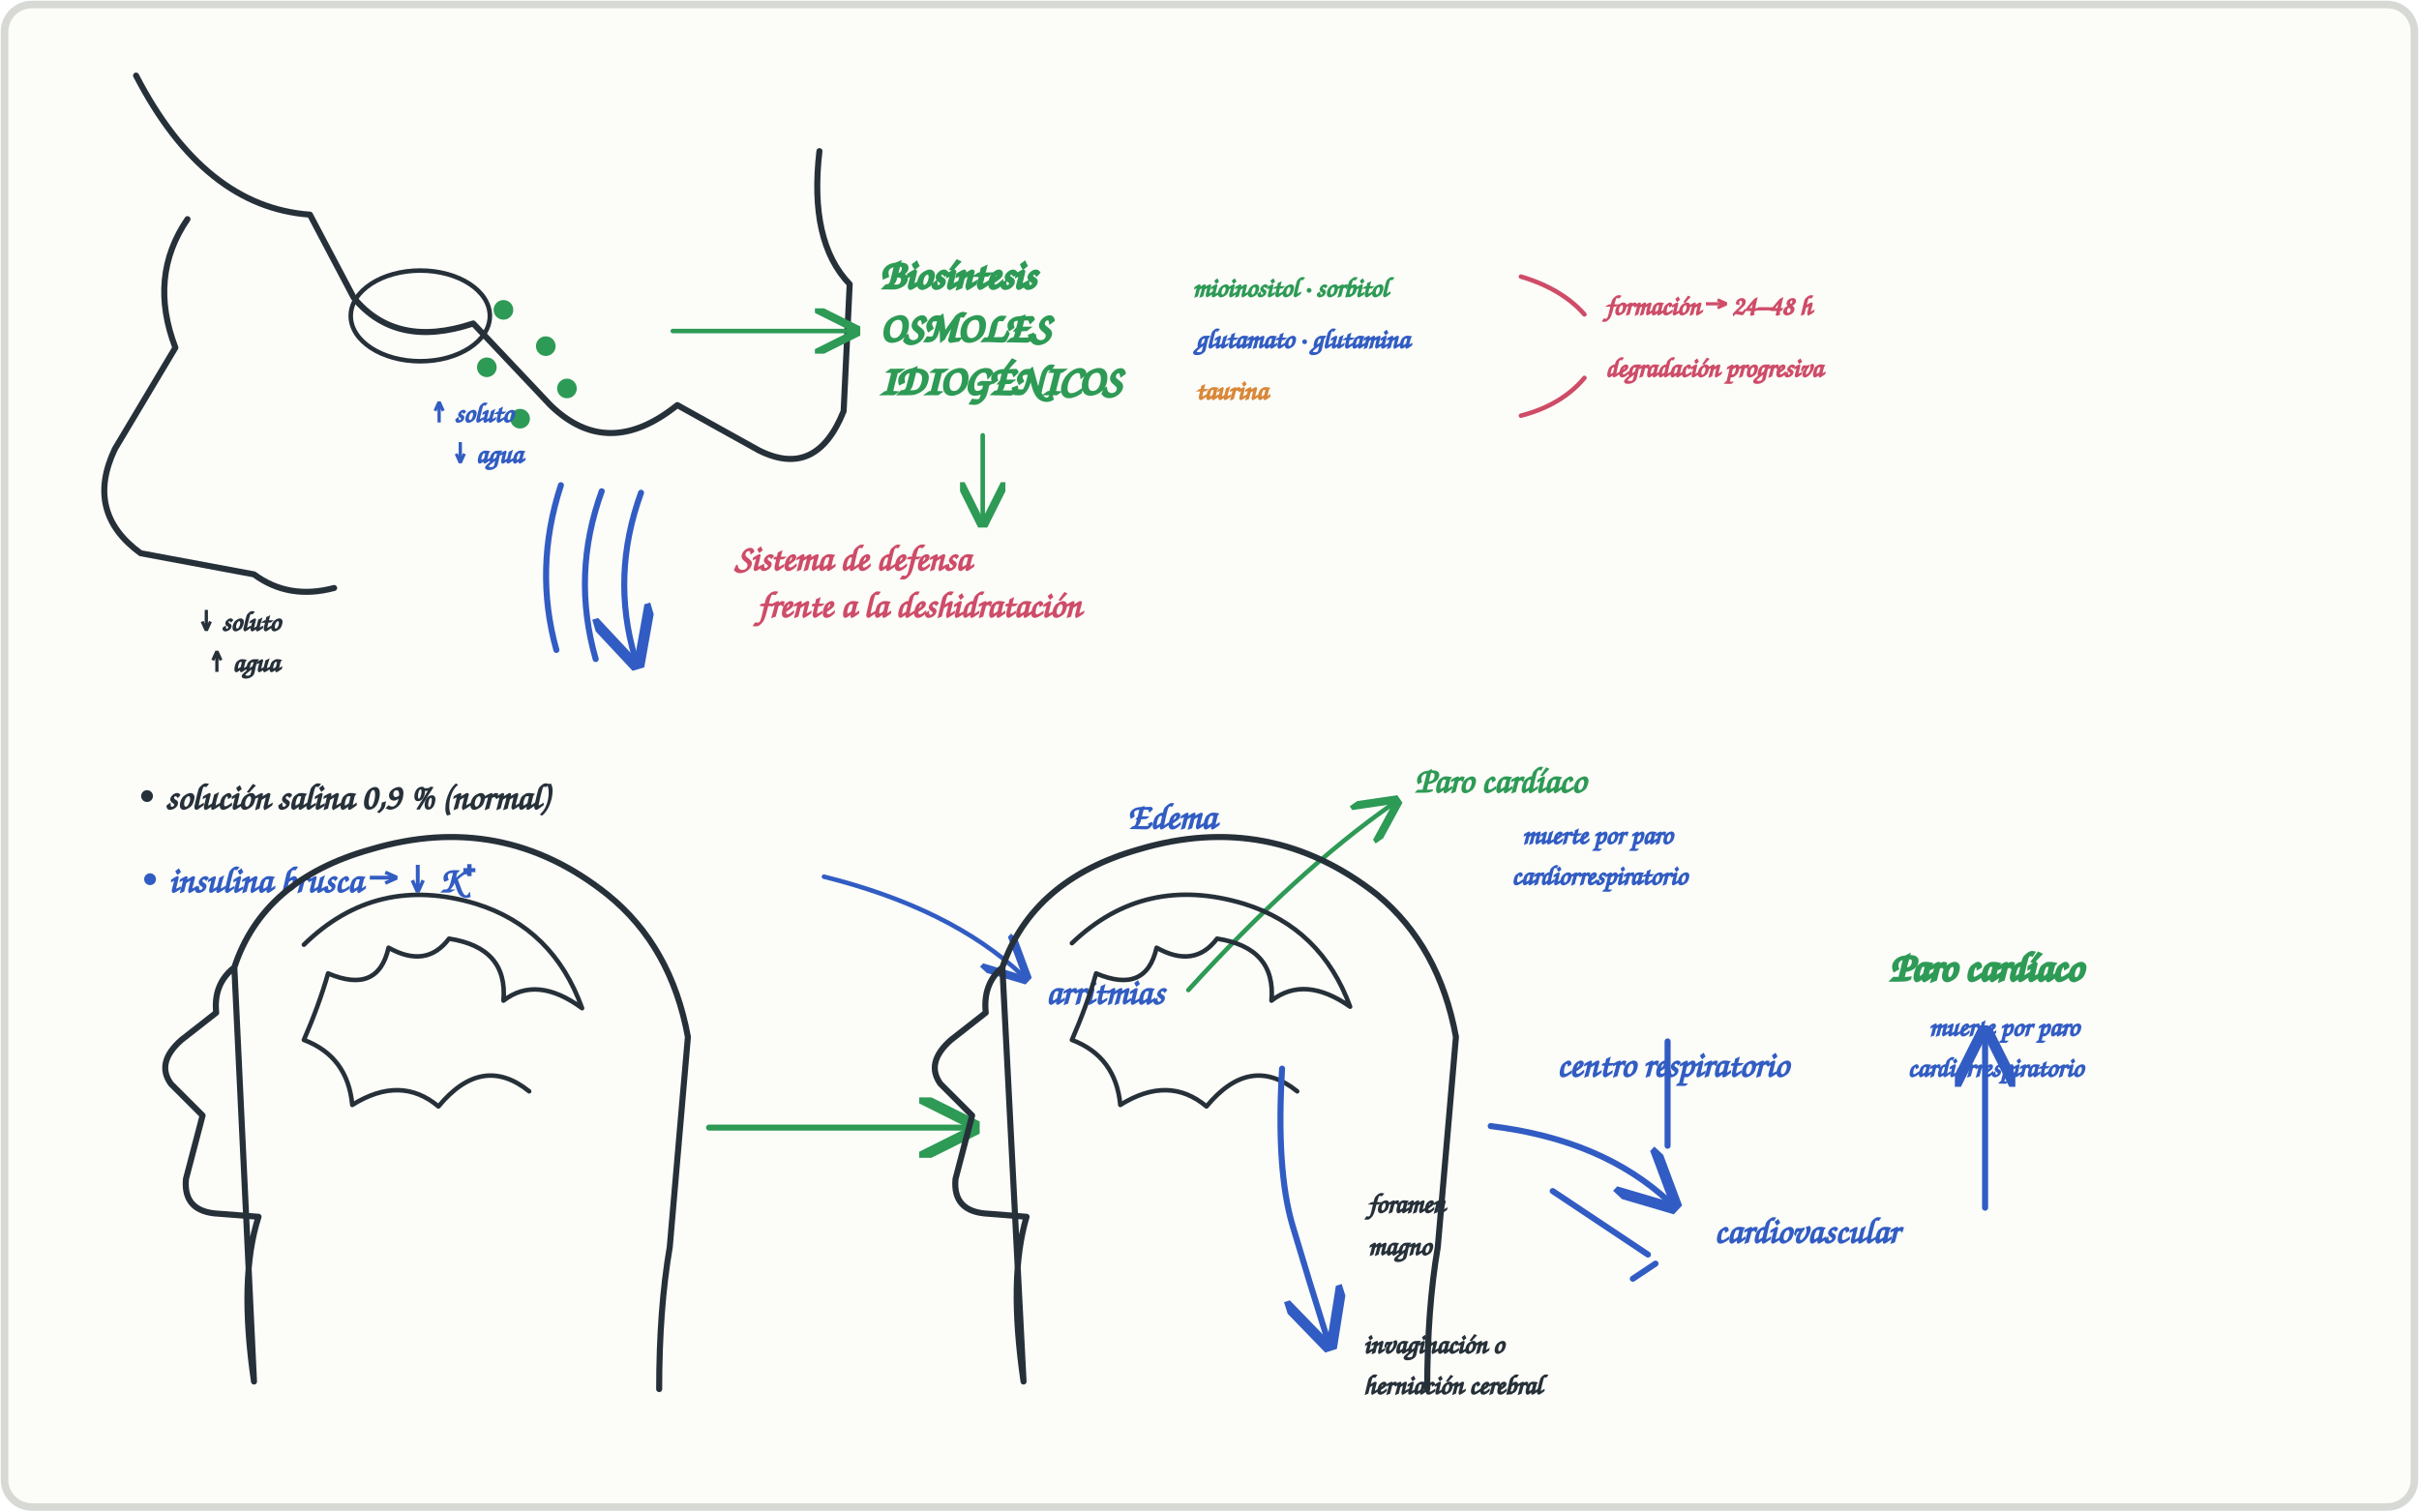
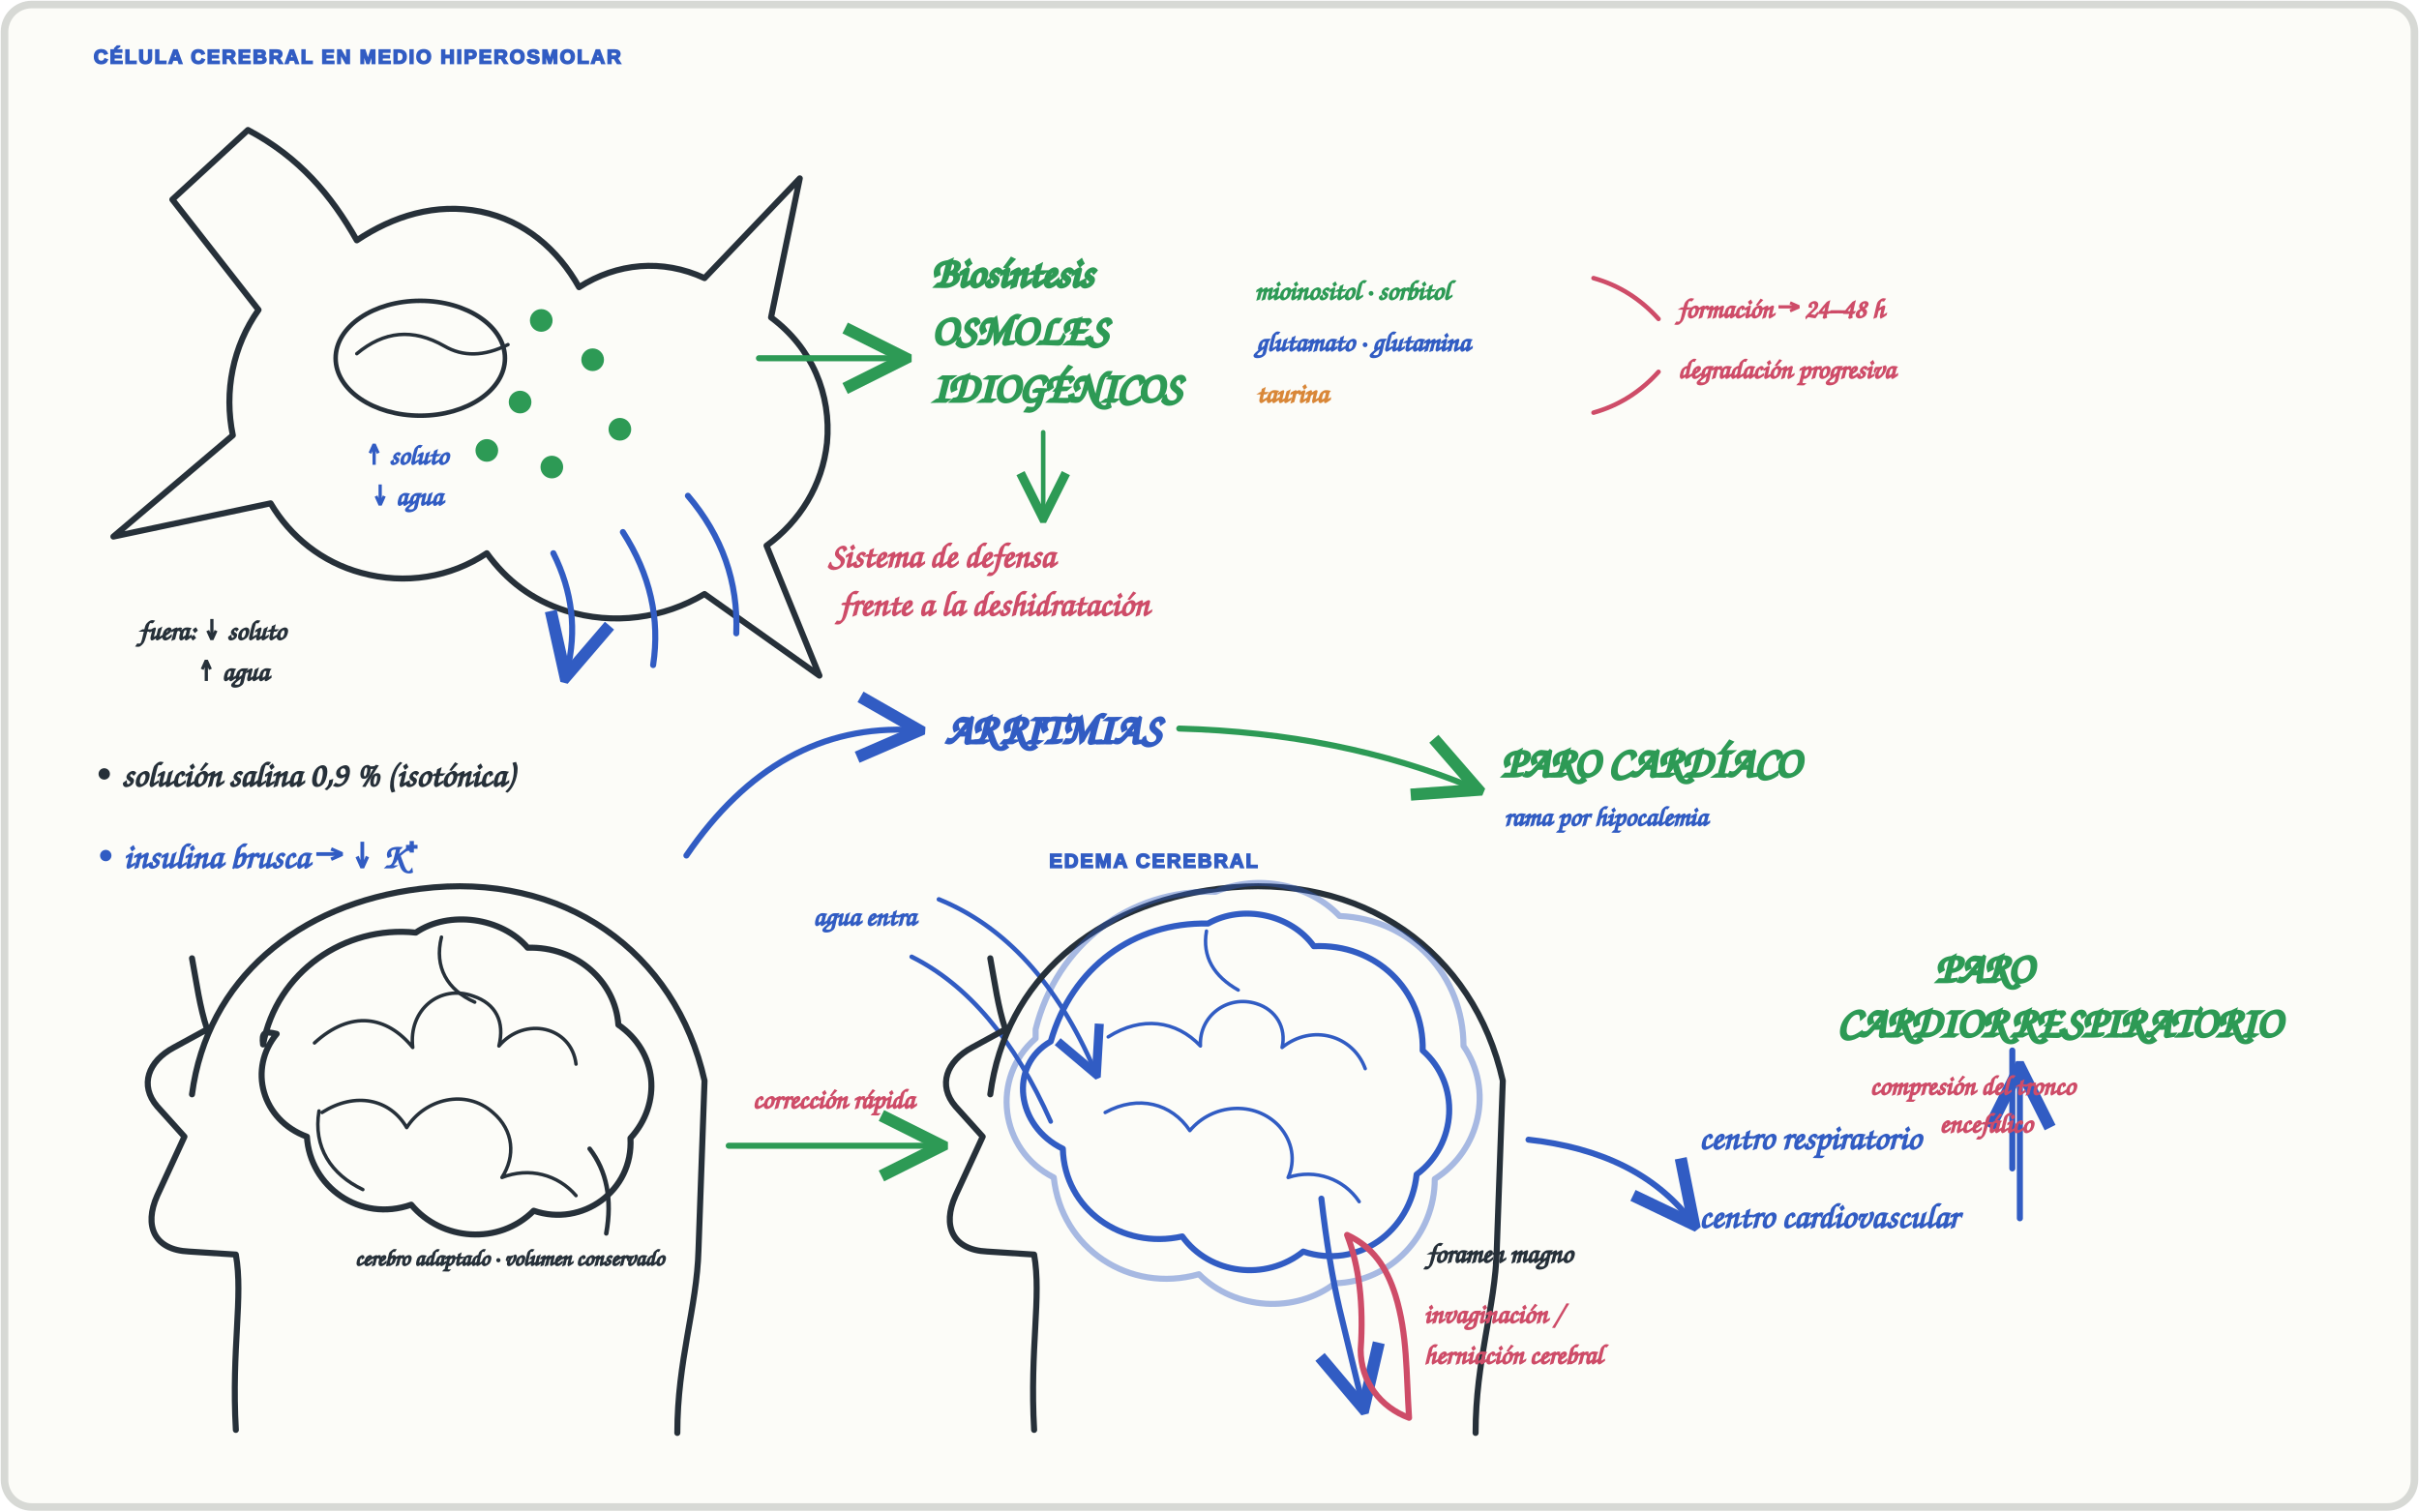
<svg xmlns="http://www.w3.org/2000/svg" viewBox="0 0 1600 1000" role="img" aria-labelledby="title desc">
  <defs>
-     <marker id="c-blue" markerWidth="10" markerHeight="10" refX="8" refY="5" orient="auto">
-       <path d="M0 0 10 5 0 10" fill="none" stroke="#315cc3" stroke-width="1.8" />
+     <marker id="c-blue" markerWidth="12" markerHeight="12" refX="10" refY="6" orient="auto">
+       <path d="M1 1 11 6 1 11" fill="none" stroke="#315cc3" stroke-width="2" />
    </marker>
-     <marker id="c-red" markerWidth="10" markerHeight="10" refX="8" refY="5" orient="auto">
-       <path d="M0 0 10 5 0 10" fill="none" stroke="#ce4c68" stroke-width="1.8" />
+     <marker id="c-red" markerWidth="12" markerHeight="12" refX="10" refY="6" orient="auto">
+       <path d="M1 1 11 6 1 11" fill="none" stroke="#ce4c68" stroke-width="2" />
    </marker>
-     <marker id="c-green" markerWidth="10" markerHeight="10" refX="8" refY="5" orient="auto">
-       <path d="M0 0 10 5 0 10" fill="none" stroke="#2d9a55" stroke-width="1.8" />
+     <marker id="c-green" markerWidth="12" markerHeight="12" refX="10" refY="6" orient="auto">
+       <path d="M1 1 11 6 1 11" fill="none" stroke="#2d9a55" stroke-width="2" />
    </marker>
    <style>
      .board{fill:#fcfcf8;stroke:#d7d9d5;stroke-width:5}.ink{fill:#263039;stroke:#263039}.blue{fill:#315cc3;stroke:#315cc3}.red{fill:#ce4c68;stroke:#ce4c68}.green{fill:#2d9a55;stroke:#2d9a55}.orange{fill:#d98738;stroke:#d98738}
-       text{font-family:"Segoe Print","Bradley Hand","Comic Sans MS",cursive;font-size:24px;font-weight:600;stroke:none}.small{font-size:18px}.tiny{font-size:15px}.title{font-size:27px;font-weight:700}.line{fill:none;stroke-width:4;stroke-linecap:round;stroke-linejoin:round}.thin{fill:none;stroke-width:3;stroke-linecap:round;stroke-linejoin:round}
+       .cell-fill{fill:#eef7fb;stroke:#263039}.brain-normal{fill:#e7f2fa;stroke:#263039}.brain-edema{fill:#dbeafe;stroke:#315cc3}.swelling{fill:#dbeafe;stroke:#315cc3;opacity:.42}.nucleus{fill:#f8fafc;stroke:#263039}
+       text{font-family:"Segoe Print","Bradley Hand","Comic Sans MS",cursive;font-size:23px;font-weight:650;stroke:none}.small{font-size:18px}.tiny{font-size:15px}.title{font-size:28px;font-weight:750}.micro{font-family:Arial,sans-serif;font-size:13px;font-weight:800;letter-spacing:1.2px}.line{fill:none;stroke-width:4;stroke-linecap:round;stroke-linejoin:round}.thin{fill:none;stroke-width:3;stroke-linecap:round;stroke-linejoin:round}.hair{fill:none;stroke-width:2.3;stroke-linecap:round;stroke-linejoin:round}
    </style>
  </defs>
  <rect class="board" x="3" y="3" width="1594" height="994" rx="18" />
-   <path class="ink line" d="M90 50q45 87 115 92l29 55q28 34 79 17l51 54q38 37 84 0l54 30q38 19 56-26l4-84q-27-28-20-88m-418 45q-26 38-8 85l-40 67q-20 42 17 69l75 14q23 17 53 9" />
-   <ellipse class="ink thin" cx="278" cy="209" rx="46" ry="30" />
+   <text class="blue micro" x="62" y="42">CÉLULA CEREBRAL EN MEDIO HIPEROSMOLAR</text>
+   <path class="cell-fill line" d="M164 86c34 18 55 43 72 73 24-16 52-25 82-19 29 6 51 25 65 50 25-16 55-19 83-6l63-66-19 92c27 20 40 51 37 83-3 28-18 52-40 68l35 86-76-54c-27 16-60 21-92 11-22-7-39-20-52-38-24 16-54 21-83 13-26-7-47-24-60-46l-104 22 79-67c-6-29 0-59 17-83l-57-73z" />
+   <ellipse class="nucleus thin" cx="278" cy="237" rx="56" ry="38" />
+   <path class="ink hair" d="M236 234c18-15 37-17 58-5 12 7 26 7 42-1" />
  <g class="green">
-     <circle cx="333" cy="205" r="6" />
-     <circle cx="361" cy="229" r="6" />
-     <circle cx="322" cy="243" r="6" />
-     <circle cx="375" cy="257" r="6" />
-     <circle cx="344" cy="277" r="6" />
+     <circle cx="358" cy="212" r="7" />
+     <circle cx="392" cy="238" r="7" />
+     <circle cx="344" cy="266" r="7" />
+     <circle cx="410" cy="284" r="7" />
+     <circle cx="365" cy="309" r="7" />
+     <circle cx="322" cy="298" r="7" />
  </g>
-   <text class="blue small" x="284" y="279">↑ soluto</text>
-   <text class="blue small" x="298" y="306">↓ agua</text>
-   <path class="blue line" d="M371 321q-18 55-3 109m30-105q-20 55-4 111m30-110q-20 55-4 109" marker-end="url(#c-blue)" />
-   <text class="ink small" x="130" y="417">↓ soluto</text>
-   <text class="ink small" x="137" y="444">↑ agua</text>
-   <path class="green thin" d="M445 219h118" marker-end="url(#c-green)" />
-   <text class="green title" x="582" y="191">Biosíntesis</text>
-   <text class="green title" x="582" y="226">OSMOLES</text>
-   <text class="green title" x="582" y="261">IDIOGÉNICOS</text>
-   <text class="green small" x="789" y="196">mioinositol · sorbitol</text>
-   <text class="blue small" x="791" y="230">glutamato · glutamina</text>
-   <text class="orange small" x="791" y="264">taurina</text>
-   <path class="red thin" d="M1006 183q27 8 42 25m-42 67q27-7 42-25" />
-   <text class="red small" x="1062" y="208">formación → 24–48 h</text>
-   <text class="red small" x="1062" y="249">degradación progresiva</text>
-   <path class="green thin" d="M650 288v55" marker-end="url(#c-green)" />
-   <text class="red" x="486" y="377">Sistema de defensa</text>
-   <text class="red" x="501" y="408">frente a la deshidratación</text>
-   <text class="ink" x="90" y="535">• solución salina 0,9 % (normal)</text>
-   <text class="blue" x="92" y="590">• insulina brusca → ↓ K⁺</text>
-   <path class="blue thin" d="M545 580q84 21 131 65" marker-end="url(#c-blue)" />
-   <text class="blue" x="692" y="664">arritmias</text>
-   <path class="green thin" d="M786 655q72-79 135-123" marker-end="url(#c-green)" />
-   <text class="green" x="936" y="524">Paro cardíaco</text>
-   <text class="blue small" x="1007" y="558">muerte por paro</text>
-   <text class="blue small" x="1000" y="585">cardiorrespiratorio</text>
-   <path class="ink line" d="M155 640q19-58 90-78 87-26 157 30 42 34 53 94l-12 139q-7 41-7 94m-268-5q-10-69 3-109l-26-2q-24-1-22-23l11-42-21-21q-10-14 7-29l23-18q-2-19 12-30z" />
-   <path class="ink thin" d="M201 625q48-47 114-27 51 16 70 69-30-22-52-5 3-35-36-41-15 20-40 6-7 31-40 17-6 21-16 44 29 11 32 43 32-20 57 1 29-35 60-10" />
-   <path class="green line" d="M469 746h171" marker-end="url(#c-green)" />
-   <path class="ink line" d="M663 640q20-58 90-78 87-26 158 30 41 34 52 94l-12 139q-7 41-7 94m-267-5q-10-69 2-109l-25-2q-24-1-22-23l11-42-21-21q-10-14 7-29l23-18q-2-19 11-30z" />
-   <path class="ink thin" d="M709 624q48-46 114-26 51 16 70 68-30-21-52-4 3-35-36-41-15 20-40 6-7 31-40 17-6 21-16 44 29 11 32 43 32-20 57 1 29-35 60-10" />
-   <text class="blue" x="746" y="548">Edema</text>
-   <path class="blue line" d="M848 707q-4 67 7 104t23 75" marker-end="url(#c-blue)" />
-   <text class="ink small" x="905" y="802">foramen</text>
-   <text class="ink small" x="905" y="830">magno</text>
-   <text class="ink small" x="902" y="895">invaginación o</text>
-   <text class="ink small" x="902" y="922">herniación cerebral</text>
-   <text class="blue" x="1030" y="712">centro respiratorio</text>
-   <path class="blue line" d="M986 745q74 9 118 50" marker-end="url(#c-blue)" />
-   <text class="blue" x="1134" y="822">cardiovascular</text>
-   <path class="blue line" d="M1090 830l-63-42m53 58 15-10m8-78v-69m210 110v-112" marker-end="url(#c-blue)" />
-   <text class="green title" x="1250" y="649">Paro cardíaco</text>
-   <text class="blue small" x="1276" y="685">muerte por paro</text>
-   <text class="blue small" x="1262" y="712">cardiorrespiratorio</text>
+   <text class="blue small" x="241" y="307">↑ soluto</text>
+   <text class="blue small" x="245" y="334">↓ agua</text>
+   <path class="blue line" d="M455 328q34 40 32 91m-75-67q27 42 20 88m-66-74q19 38 9 78" marker-end="url(#c-blue)" />
+   <text class="ink small" x="92" y="423">fuera: ↓ soluto</text>
+   <text class="ink small" x="130" y="450">↑ agua</text>
+   <path class="green line" d="M502 237h93" marker-end="url(#c-green)" />
+   <text class="green title" x="616" y="190">Biosíntesis</text>
+   <text class="green title" x="616" y="228">OSMOLES</text>
+   <text class="green title" x="616" y="266">IDIOGÉNICOS</text>
+   <text class="green small" x="830" y="198">mioinositol · sorbitol</text>
+   <text class="blue small" x="831" y="232">glutamato · glutamina</text>
+   <text class="orange small" x="831" y="266">taurina</text>
+   <path class="red thin" d="M1054 184q25 7 43 27m-43 62q25-7 43-27" />
+   <text class="red small" x="1110" y="210">formación → 24–48 h</text>
+   <text class="red small" x="1110" y="250">degradación progresiva</text>
+   <path class="green thin" d="M690 286v54" marker-end="url(#c-green)" />
+   <text class="red" x="548" y="375">Sistema de defensa</text>
+   <text class="red" x="555" y="407">frente a la deshidratación</text>
+   <text class="ink" x="62" y="520">• solución salina 0,9 % (isotónica)</text>
+   <text class="blue" x="63" y="574">• insulina brusca → ↓ K⁺</text>
+   <path class="blue line" d="M454 566q60-88 150-83" marker-end="url(#c-blue)" />
+   <text class="blue title" x="625" y="492">ARRITMIAS</text>
+   <path class="green line" d="M780 482q107 3 194 39" marker-end="url(#c-green)" />
+   <text class="green title" x="993" y="514">PARO CARDÍACO</text>
+   <text class="blue small" x="995" y="546">rama por hipocalemia</text>
+   <path class="ink line" d="M127 724c10-76 70-126 151-136 95-12 169 42 188 127l-4 112c-1 38-14 73-14 121m-292-2c-3-54 5-88 0-116l-31-2c-23-1-30-17-21-37l18-39-18-20c-12-14-6-30 11-39l22-12c-5-15-7-31-10-47" />
+   <path class="brain-normal line" d="M174 691c9-48 54-79 101-74 22-15 57-10 74 10 32-1 58 22 60 51 26 18 29 52 8 75 2 35-32 59-64 48-23 23-61 20-81-4-34 12-67-12-69-45-30-11-39-45-20-68-8-2-10-1-9 7z" />
+   <g class="ink hair">
+     <path d="M208 690c24-22 48-18 65 3-3-25 18-42 40-34 15 5 21 17 17 33 17-20 48-13 51 12" />
+     <path d="M213 736c22-14 45-9 56 10 12-19 39-26 57-10 14 12 15 29 6 43 18-7 37-2 49 12" />
+     <path d="M292 620c-5 20 4 35 22 43m-103 72c-4 24 8 42 29 52" />
+   </g>
+   <path class="ink thin" d="M390 760q17 22 11 56" />
+   <text class="ink tiny" x="235" y="837">cerebro adaptado · volumen conservado</text>
+   <path class="green line" d="M482 758h137" marker-end="url(#c-green)" />
+   <text class="red small" x="498" y="733">corrección rápida</text>
+   <path class="blue thin" d="M603 633q56 28 92 109m-74-147q66 27 103 113" marker-end="url(#c-blue)" />
+   <text class="blue small" x="538" y="612">agua entra</text>
+   <text class="blue micro" x="694" y="574">EDEMA CEREBRAL</text>
+   <path class="ink line" d="M655 724c10-76 70-126 151-136 95-12 169 42 188 127l-4 112c-1 38-14 73-14 121m-292-2c-3-54 5-88 0-116l-31-2c-23-1-30-17-21-37l18-39-18-20c-12-14-6-30 11-39l22-12c-5-15-7-31-10-47" />
+   <path class="swelling line" d="M685 681c14-56 62-93 119-91 28-12 62-5 82 16 48 2 82 40 82 86 20 29 11 69-19 88 0 37-29 68-66 69-26 20-66 18-90-6-46 13-91-17-96-64-36-18-42-66-12-92z" />
+   <path class="brain-edema line" d="M695 689c14-49 55-79 104-78 23-13 55-6 70 15 41-2 73 29 72 69 25 22 23 62-4 82-4 38-39 63-75 51-25 20-62 15-80-10-40 9-78-18-79-58-31-15-36-55-8-71z" />
+   <g class="blue hair">
+     <path d="M733 686c22-14 45-11 61 6-1-20 18-34 37-28 13 4 20 16 17 29 20-16 47-8 55 14" />
+     <path d="M731 736c22-12 44-6 56 12 15-18 43-20 59-3 9 10 11 23 6 34 18-6 37 1 47 16" />
+     <path d="M798 616c-3 17 5 30 21 39" />
+   </g>
+   <path class="blue line" d="M874 793q5 43 12 73l15 62" marker-end="url(#c-blue)" />
+   <path class="red line" d="M891 817q12 31 9 76c0 21 13 38 32 45-2-30-1-55-9-81-6-19-15-32-32-40z" />
+   <text class="ink small" x="944" y="835">foramen magno</text>
+   <text class="red small" x="942" y="875">invaginación /</text>
+   <text class="red small" x="942" y="902">herniación cerebral</text>
+   <path class="blue line" d="M1011 754q72 8 107 53" marker-end="url(#c-blue)" />
+   <text class="blue" x="1124" y="760">centro respiratorio</text>
+   <text class="blue" x="1124" y="812">centro cardiovascular</text>
+   <path class="blue line" d="M1331 773v-78m5 111v-96" marker-end="url(#c-blue)" />
+   <text class="green title" x="1280" y="650">PARO</text>
+   <text class="green title" x="1215" y="686">CARDIORRESPIRATORIO</text>
+   <text class="red small" x="1237" y="724">compresión del tronco</text>
+   <text class="red small" x="1283" y="749">encefálico</text>
</svg>
